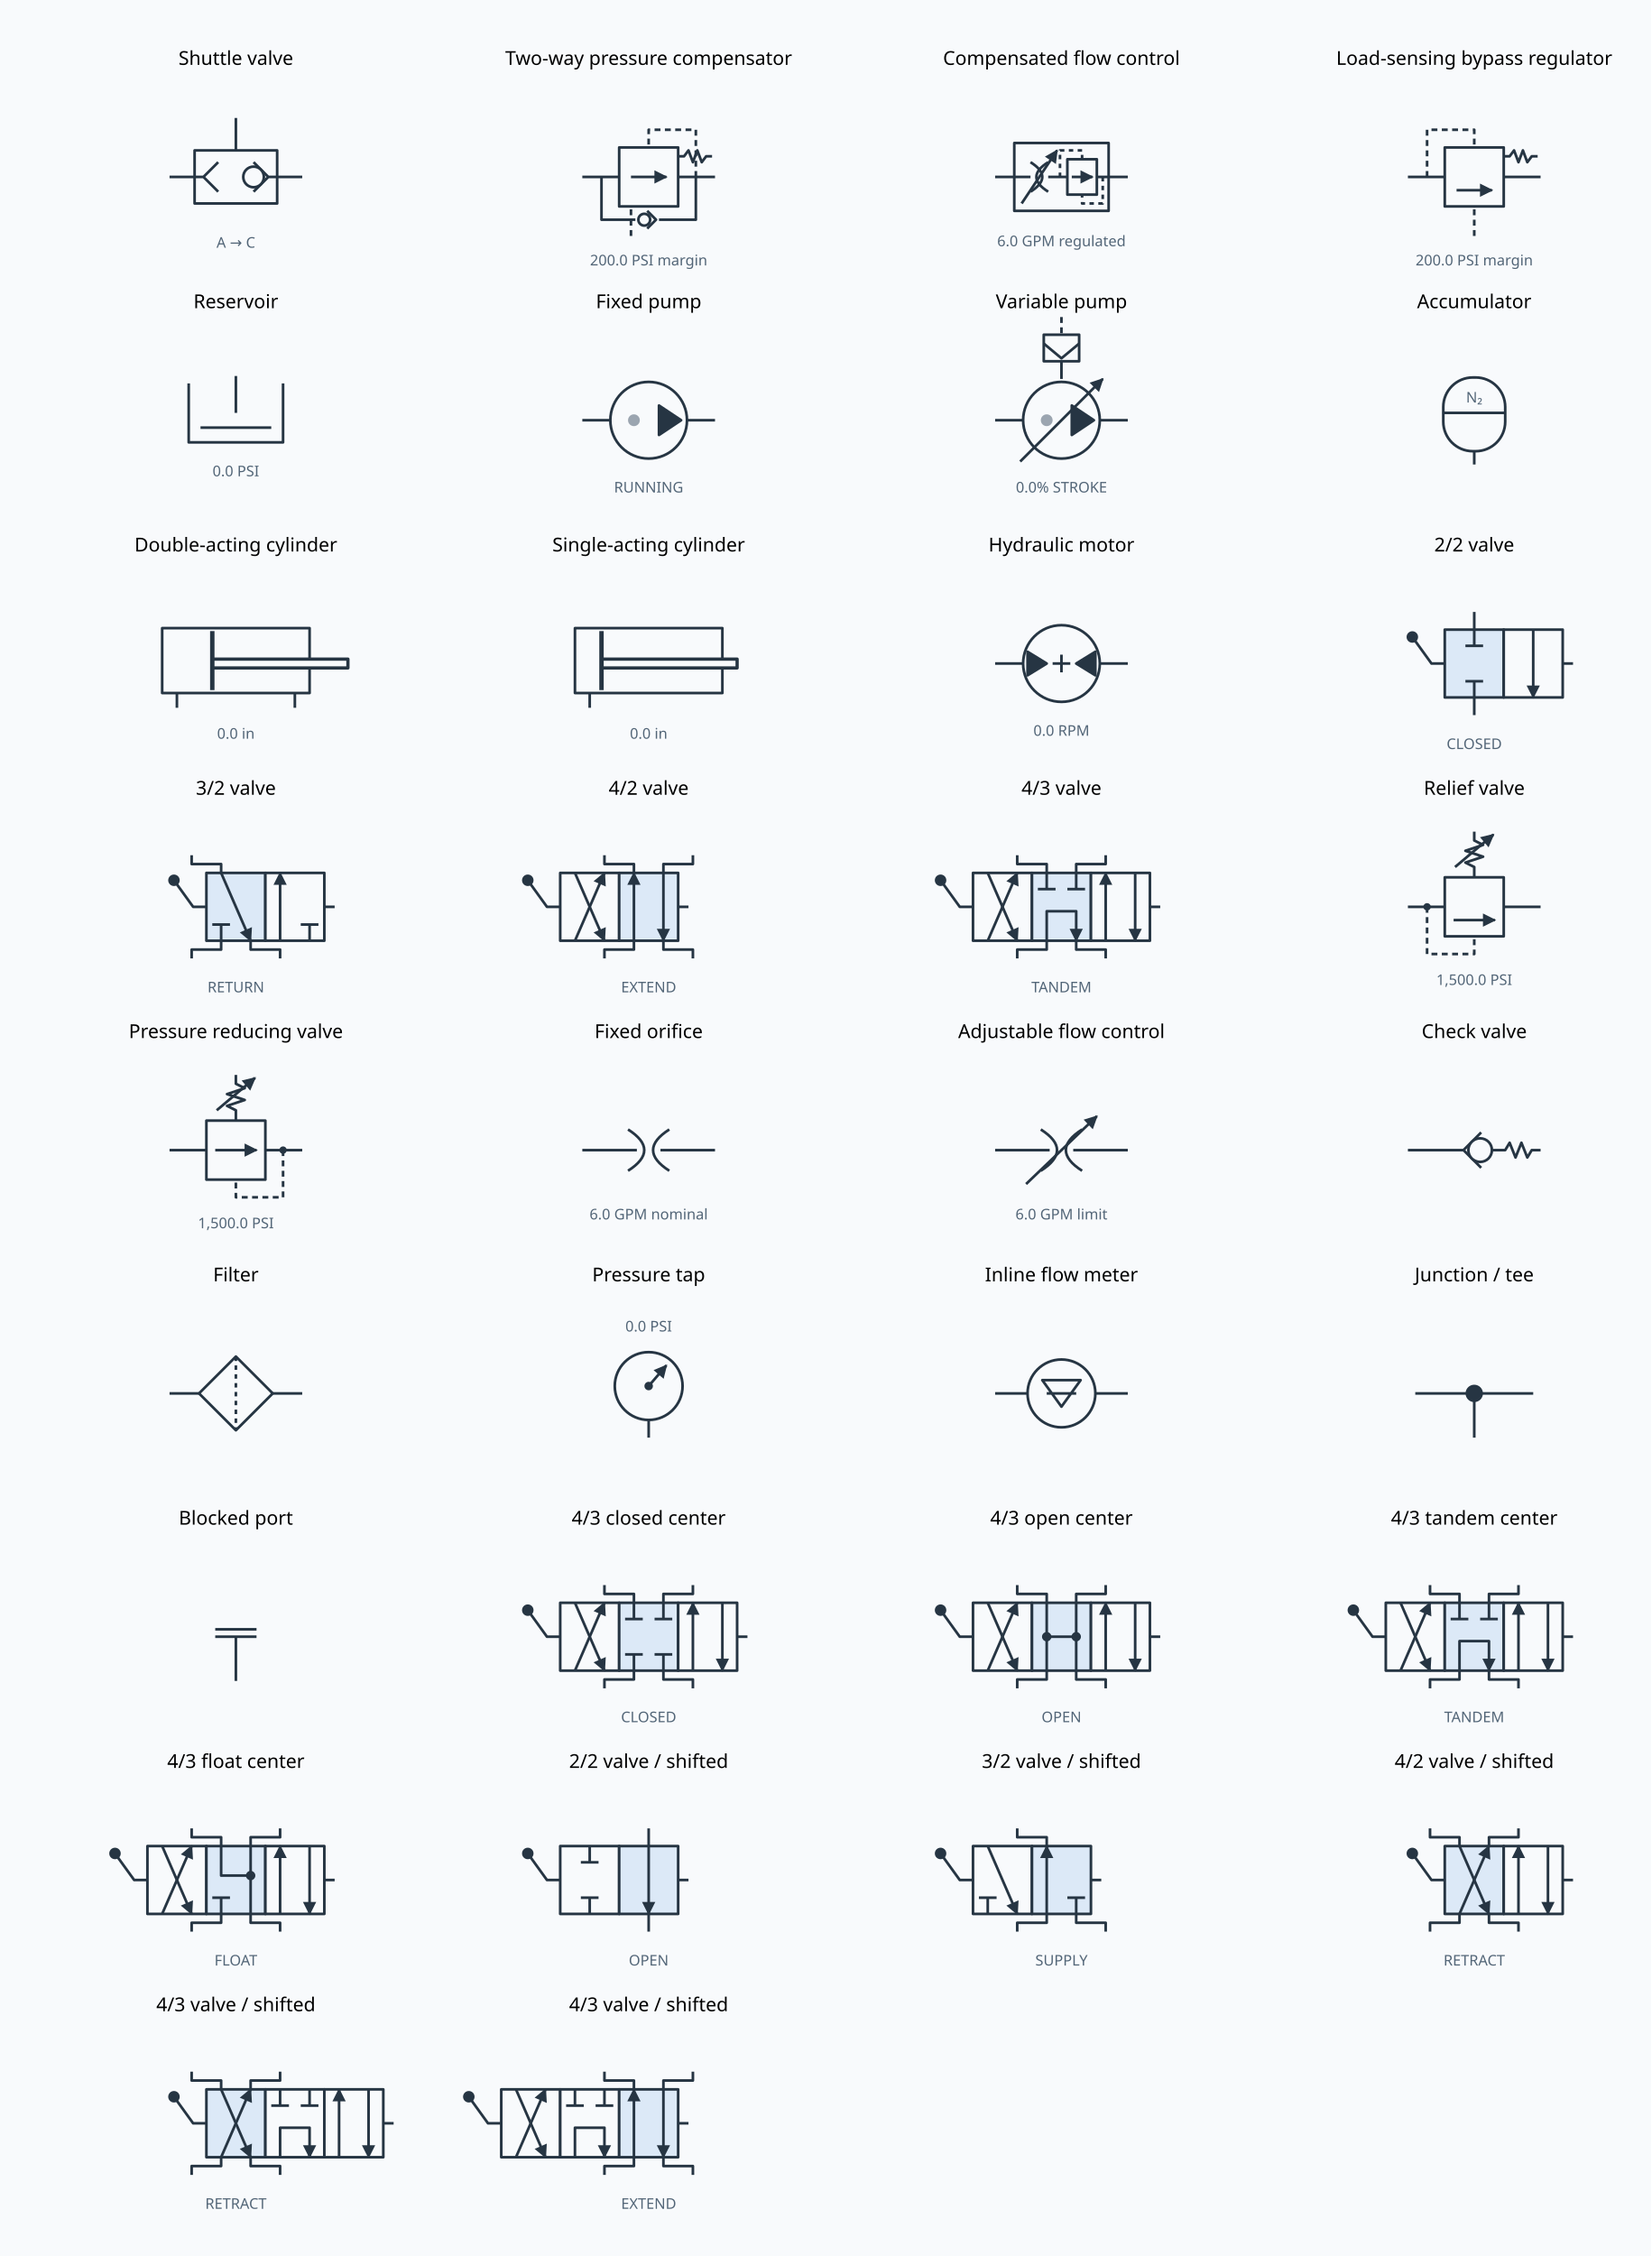
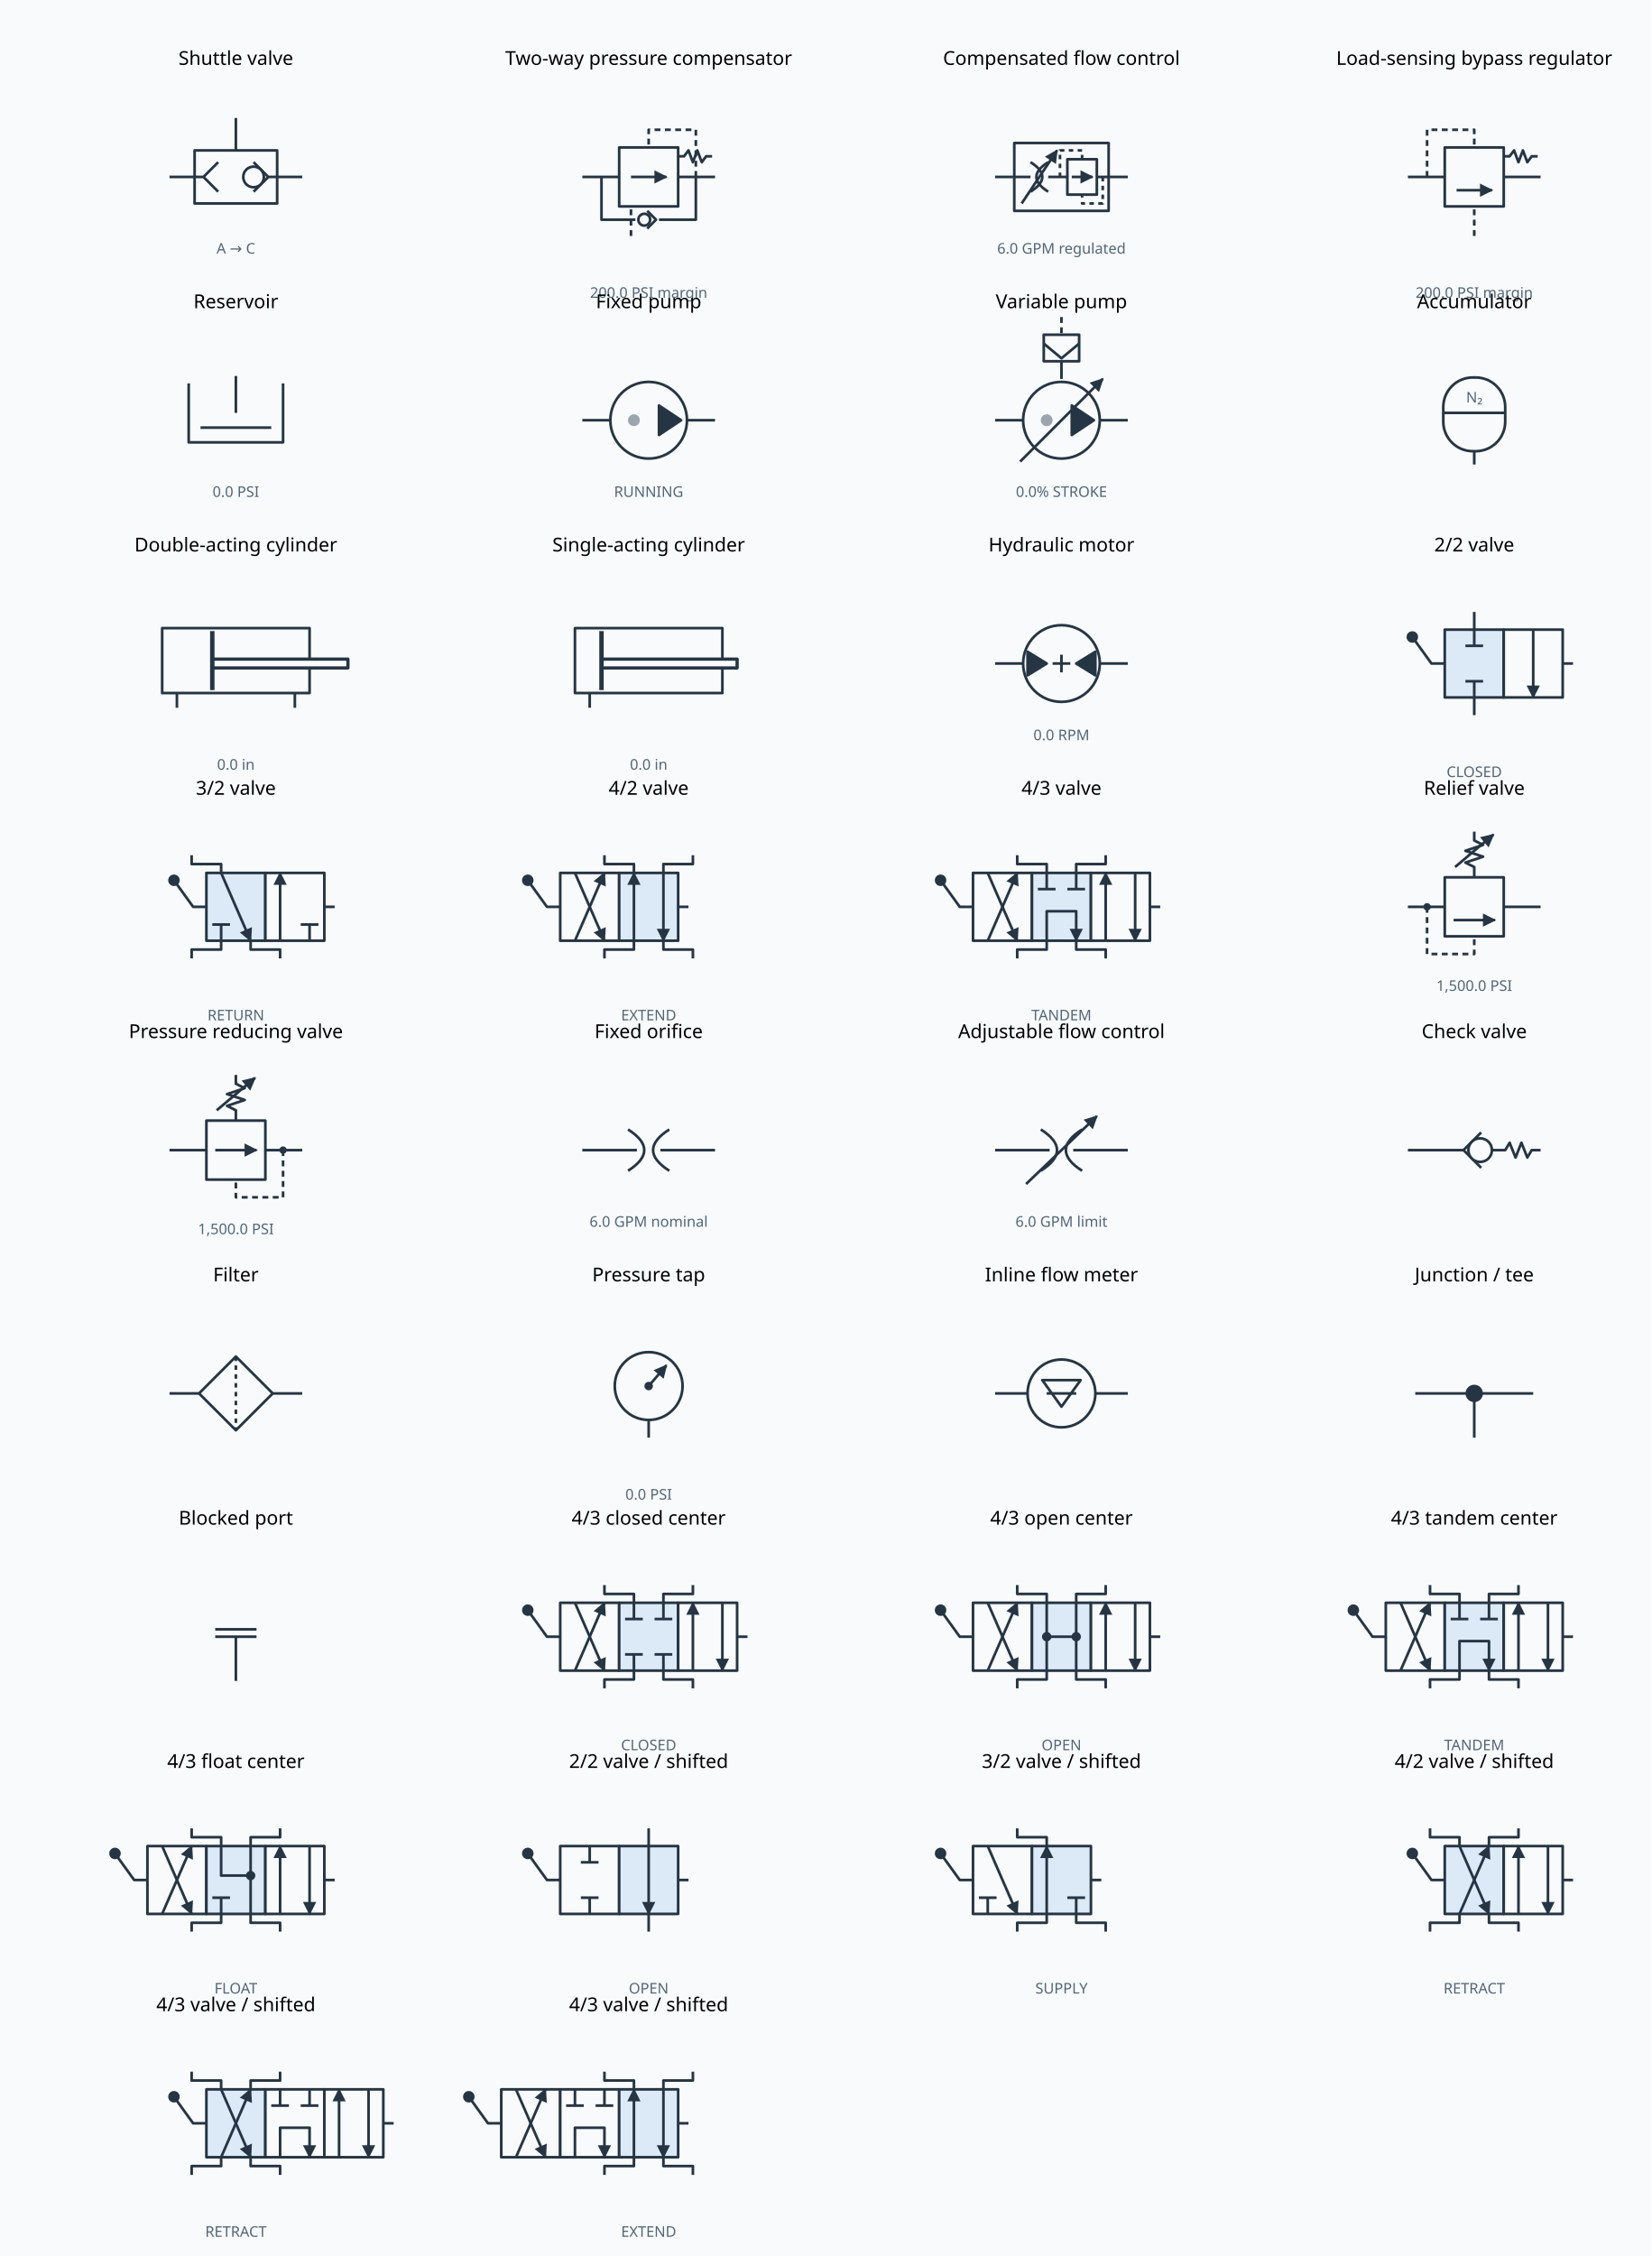
<svg xmlns="http://www.w3.org/2000/svg" width="1120" height="1530">
  <rect width="100%" height="100%" fill="#f8fafc" />
  <defs>
    <marker id="arrow" viewBox="0 0 10 10" refX="9" refY="5" markerWidth="5" markerHeight="5" orient="auto-start-reverse">
      <path d="M0 0L10 5L0 10Z" fill="#263543" />
    </marker>
  </defs>
  <style>.symbol text{fill:#526577;stroke:none;font:10px sans-serif;text-anchor:middle}</style>
  <g transform="translate(160,120)">
    <text y="-76" text-anchor="middle" font-family="sans-serif" font-size="13">Shuttle valve</text>
    <g class="symbol" style="color:#263543" fill="none" stroke="currentColor" stroke-width="1.8" stroke-linejoin="round">
      <rect x="-28" y="-18" width="56" height="36" fill="#f8fafc" />
      <path d="M-45 0H-22M22 0H45M0 -40V-18M-12 -10L-22 0L-12 10M12 -10L22 0L12 10" />
      <circle data-symbol-part="shuttle-ball" cx="12" r="7" fill="#f8fafc" />
-       <text x="0" y="48" transform="translate(0,48) scale(1,1) rotate(0) translate(0,-48)">A → C</text>
+       <text x="0" y="52" transform="translate(0,52) scale(1,1) rotate(0) translate(0,-52)">A → C</text>
    </g>
  </g>
  <g transform="translate(440,120)">
    <text y="-76" text-anchor="middle" font-family="sans-serif" font-size="13">Two-way pressure compensator</text>
    <g class="symbol" style="color:#263543" fill="none" stroke="currentColor" stroke-width="1.8" stroke-linejoin="round">
      <path d="M-45 0H-20M20 0H45" />
      <rect x="-20" y="-20" width="40" height="40" fill="#f8fafc" />
      <path d="M-12 0L12 0" marker-end="url(#arrow)" />
      <path data-symbol-part="compensation-feedback" d="M32 0V-32H0V-20" stroke-dasharray="4 3" />
      <path data-symbol-part="external-load-pilot" d="M-12 40V20" stroke-dasharray="4 3" />
      <path d="M20 -14H24L27 -18L30 -10L33 -18L36 -10L39 -14H43" />
      <g data-symbol-part="reverse-check">
        <path d="M-32 0V29H-9M7 29H32V0M-1 23L5 29L-1 35" />
        <circle cx="-3" cy="29" r="4" fill="#f8fafc" />
      </g>
-       <text x="0" y="60" transform="translate(0,60) scale(1,1) rotate(0) translate(0,-60)">200.0 PSI margin</text>
+       <text x="0" y="82" transform="translate(0,82) scale(1,1) rotate(0) translate(0,-82)">200.0 PSI margin</text>
    </g>
  </g>
  <g transform="translate(720,120)">
    <text y="-76" text-anchor="middle" font-family="sans-serif" font-size="13">Compensated flow control</text>
    <g class="symbol" style="color:#263543" fill="none" stroke="currentColor" stroke-width="1.8" stroke-linejoin="round">
      <rect x="-32" y="-23" width="64" height="46" fill="#f8fafc" />
      <path d="M-45 0H-21M-9 0H4M24 0H45M-21 -10Q-5 0 -21 10M-9 -10Q-25 0 -9 10" />
      <path d="M-27 18L-3 -18" marker-end="url(#arrow)" />
      <rect x="4" y="-12" width="20" height="24" fill="#f8fafc" />
      <path d="M7 0L21 0" marker-end="url(#arrow)" />
      <path d="M28 0V18H14V12M-1 0V-18H14V-12" stroke-dasharray="3 3" />
-       <text x="0" y="47" transform="translate(0,47) scale(1,1) rotate(0) translate(0,-47)">6.0 GPM regulated</text>
+       <text x="0" y="52" transform="translate(0,52) scale(1,1) rotate(0) translate(0,-52)">6.0 GPM regulated</text>
    </g>
  </g>
  <g transform="translate(1000,120)">
    <text y="-76" text-anchor="middle" font-family="sans-serif" font-size="13">Load-sensing bypass regulator</text>
    <g class="symbol" style="color:#263543" fill="none" stroke="currentColor" stroke-width="1.8" stroke-linejoin="round">
      <path d="M-45 0H-20M20 0H45" />
      <rect x="-20" y="-20" width="40" height="40" fill="#f8fafc" />
      <path d="M-12 9L12 9" marker-end="url(#arrow)" />
      <path data-symbol-part="compensation-feedback" d="M-32 0V-32H0V-20" stroke-dasharray="4 3" />
      <path data-symbol-part="external-load-pilot" d="M0 40V20" stroke-dasharray="4 3" />
      <path d="M20 -14H24L27 -18L30 -10L33 -18L36 -10L39 -14H43" />
-       <text x="0" y="60" transform="translate(0,60) scale(1,1) rotate(0) translate(0,-60)">200.0 PSI margin</text>
+       <text x="0" y="82" transform="translate(0,82) scale(1,1) rotate(0) translate(0,-82)">200.0 PSI margin</text>
    </g>
  </g>
  <g transform="translate(160,285)">
    <text y="-76" text-anchor="middle" font-family="sans-serif" font-size="13">Reservoir</text>
    <g class="symbol" style="color:#263543" fill="none" stroke="currentColor" stroke-width="1.8" stroke-linejoin="round">
      <path d="M-32 -25V15H32V-25M0 -30V-5M-24 5H24" />
-       <text x="0" y="38" transform="translate(0,38) scale(1,1) rotate(0) translate(0,-38)">0.0 PSI</text>
+       <text x="0" y="52" transform="translate(0,52) scale(1,1) rotate(0) translate(0,-52)">0.0 PSI</text>
    </g>
  </g>
  <g transform="translate(440,285)">
    <text y="-76" text-anchor="middle" font-family="sans-serif" font-size="13">Fixed pump</text>
    <g class="symbol" style="color:#263543" fill="none" stroke="currentColor" stroke-width="1.8" stroke-linejoin="round">
      <path d="M-45 0H-26M26 0H45" />
      <circle r="26" fill="#f8fafc" />
      <path d="M7 -10L22 0L7 10Z" fill="currentColor" />
      <circle cx="-10" r="4" fill="#9ba5b0" stroke="none" />
-       <text x="0" y="49" transform="translate(0,49) scale(1,1) rotate(0) translate(0,-49)">RUNNING</text>
+       <text x="0" y="52" transform="translate(0,52) scale(1,1) rotate(0) translate(0,-52)">RUNNING</text>
    </g>
  </g>
  <g transform="translate(720,285)">
    <text y="-76" text-anchor="middle" font-family="sans-serif" font-size="13">Variable pump</text>
    <g class="symbol" style="color:#263543" fill="none" stroke="currentColor" stroke-width="1.8" stroke-linejoin="round">
      <path d="M-45 0H-26M26 0H45" />
      <circle r="26" fill="#f8fafc" />
      <path d="M7 -10L22 0L7 10Z" fill="currentColor" />
      <path data-symbol-part="pump-pilot" d="M0 -70V-58" stroke-dasharray="4 3" />
      <rect x="-12" y="-58" width="24" height="18" fill="#f8fafc" />
      <path d="M-12 -52L0 -42L12 -52M0 -40V-28" />
      <path d="M-28 28L28 -28" marker-end="url(#arrow)" />
      <circle cx="-10" r="4" fill="#9ba5b0" stroke="none" />
-       <text x="0" y="49" transform="translate(0,49) scale(1,1) rotate(0) translate(0,-49)">0.0% STROKE</text>
+       <text x="0" y="52" transform="translate(0,52) scale(1,1) rotate(0) translate(0,-52)">0.0% STROKE</text>
    </g>
  </g>
  <g transform="translate(1000,285)">
    <text y="-76" text-anchor="middle" font-family="sans-serif" font-size="13">Accumulator</text>
    <g class="symbol" style="color:#263543" fill="none" stroke="currentColor" stroke-width="1.8" stroke-linejoin="round">
      <rect x="-21" y="-29" width="42" height="50" rx="20" fill="#f8fafc" />
      <rect x="-14" y="15" width="28" height="0" fill="#dc4144" stroke="none" />
      <path d="M-21 -5H21M0 21V30" />
      <text x="0" y="-12" transform="translate(0,-12) scale(1,1) rotate(0) translate(0,12)">N₂</text>
    </g>
  </g>
  <g transform="translate(160,450)">
    <text y="-76" text-anchor="middle" font-family="sans-serif" font-size="13">Double-acting cylinder</text>
    <g class="symbol" style="color:#263543" fill="none" stroke="currentColor" stroke-width="1.8" stroke-linejoin="round">
      <rect x="-50" y="-24" width="100" height="44" fill="#f8fafc" stroke="none" />
      <path d="M50 -3V-24H-50V20H50V3M-40 30V20" />
      <path d="M40 30V20" />
      <path data-symbol-part="piston" d="M-16 -22V18" stroke-width="3" />
      <path data-symbol-part="rod" d="M-16 -3H76V3H-16" stroke-width="2.2" />
-       <text x="0" y="51" transform="translate(0,51) scale(1,1) rotate(0) translate(0,-51)">0.0 in</text>
+       <text x="0" y="72" transform="translate(0,72) scale(1,1) rotate(0) translate(0,-72)">0.0 in</text>
    </g>
  </g>
  <g transform="translate(440,450)">
    <text y="-76" text-anchor="middle" font-family="sans-serif" font-size="13">Single-acting cylinder</text>
    <g class="symbol" style="color:#263543" fill="none" stroke="currentColor" stroke-width="1.8" stroke-linejoin="round">
      <rect x="-50" y="-24" width="100" height="44" fill="#f8fafc" stroke="none" />
      <path d="M50 -3V-24H-50V20H50V3M-40 30V20" />
      <path data-symbol-part="piston" d="M-32 -22V18" stroke-width="3" />
      <path data-symbol-part="rod" d="M-32 -3H60V3H-32" stroke-width="2.2" />
-       <text x="0" y="51" transform="translate(0,51) scale(1,1) rotate(0) translate(0,-51)">0.0 in</text>
+       <text x="0" y="72" transform="translate(0,72) scale(1,1) rotate(0) translate(0,-72)">0.0 in</text>
    </g>
  </g>
  <g transform="translate(720,450)">
    <text y="-76" text-anchor="middle" font-family="sans-serif" font-size="13">Hydraulic motor</text>
    <g class="symbol" style="color:#263543" fill="none" stroke="currentColor" stroke-width="1.8" stroke-linejoin="round">
      <path d="M-45 0H-26M26 0H45" />
      <circle r="26" fill="#f8fafc" />
      <g data-symbol-part="motor-triangles" fill="currentColor">
        <path d="M23 -8L10 0L23 8ZM-23 -8L-10 0L-23 8Z" />
      </g>
      <g transform="rotate(0)">
        <path d="M-6 0H6M0 -6V6" />
      </g>
-       <text x="0" y="49" transform="translate(0,49) scale(1,1) rotate(0) translate(0,-49)">0.0 RPM</text>
+       <text x="0" y="52" transform="translate(0,52) scale(1,1) rotate(0) translate(0,-52)">0.0 RPM</text>
    </g>
  </g>
  <g transform="translate(1000,450)">
    <text y="-76" text-anchor="middle" font-family="sans-serif" font-size="13">2/2 valve</text>
    <g class="symbol" style="color:#263543" fill="none" stroke="currentColor" stroke-width="1.8" stroke-linejoin="round">
      <g transform="translate(0,0)" data-spool-position="0" data-active="true">
        <rect x="-20" y="-23" width="40" height="46" fill="#dce9f7" />
        <path d="M0 -23V-12M-6 -12H6" />
        <path d="M0 23V12M-6 12H6" />
      </g>
      <g transform="translate(40,0)" data-spool-position="1" data-active="false">
        <rect x="-20" y="-23" width="40" height="46" fill="#f8fafc" />
        <path d="M0 -23L0 23" marker-end="url(#arrow)" />
      </g>
      <path d="M0 -35V-23M0 23V35" />
      <g data-symbol-part="manual-lever">
        <path d="M-20 0H-29L-42 -18" />
        <circle cx="-42" cy="-18" r="3" fill="currentColor" />
      </g>
      <path d="M60 0H67" />
-       <text x="0" y="58" transform="translate(0,58) scale(1,1) rotate(0) translate(0,-58)">CLOSED</text>
+       <text x="0" y="77" transform="translate(0,77) scale(1,1) rotate(0) translate(0,-77)">CLOSED</text>
    </g>
  </g>
  <g transform="translate(160,615)">
    <text y="-76" text-anchor="middle" font-family="sans-serif" font-size="13">3/2 valve</text>
    <g class="symbol" style="color:#263543" fill="none" stroke="currentColor" stroke-width="1.8" stroke-linejoin="round">
      <g transform="translate(0,0)" data-spool-position="0" data-active="true">
        <rect x="-20" y="-23" width="40" height="46" fill="#dce9f7" />
        <path d="M-10 -23L10 23" marker-end="url(#arrow)" />
        <path d="M-10 23V12M-16 12H-4" />
      </g>
      <g transform="translate(40,0)" data-spool-position="1" data-active="false">
        <rect x="-20" y="-23" width="40" height="46" fill="#f8fafc" />
        <path d="M-10 23L-10 -23" marker-end="url(#arrow)" />
        <path d="M10 23V12M4 12H16" />
      </g>
      <path d="M-30 -35V-29H-10V-23M-30 35V29H-10V23M30 35V29H10V23" />
      <g data-symbol-part="manual-lever">
        <path d="M-20 0H-29L-42 -18" />
        <circle cx="-42" cy="-18" r="3" fill="currentColor" />
      </g>
      <path d="M60 0H67" />
-       <text x="0" y="58" transform="translate(0,58) scale(1,1) rotate(0) translate(0,-58)">RETURN</text>
+       <text x="0" y="77" transform="translate(0,77) scale(1,1) rotate(0) translate(0,-77)">RETURN</text>
    </g>
  </g>
  <g transform="translate(440,615)">
    <text y="-76" text-anchor="middle" font-family="sans-serif" font-size="13">4/2 valve</text>
    <g class="symbol" style="color:#263543" fill="none" stroke="currentColor" stroke-width="1.8" stroke-linejoin="round">
      <g transform="translate(-40,0)" data-spool-position="0" data-active="false">
        <rect x="-20" y="-23" width="40" height="46" fill="#f8fafc" />
        <path d="M-10 23L10 -23" marker-end="url(#arrow)" />
        <path d="M-10 -23L10 23" marker-end="url(#arrow)" />
      </g>
      <g transform="translate(0,0)" data-spool-position="1" data-active="true">
        <rect x="-20" y="-23" width="40" height="46" fill="#dce9f7" />
        <path d="M-10 23L-10 -23" marker-end="url(#arrow)" />
        <path d="M10 -23L10 23" marker-end="url(#arrow)" />
      </g>
      <path d="M-30 -35V-29H-10V-23M-30 35V29H-10V23M30 35V29H10V23" />
      <path d="M30 -35V-29H10V-23" />
      <g data-symbol-part="manual-lever">
        <path d="M-60 0H-69L-82 -18" />
        <circle cx="-82" cy="-18" r="3" fill="currentColor" />
      </g>
      <path d="M20 0H27" />
-       <text x="0" y="58" transform="translate(0,58) scale(1,1) rotate(0) translate(0,-58)">EXTEND</text>
+       <text x="0" y="77" transform="translate(0,77) scale(1,1) rotate(0) translate(0,-77)">EXTEND</text>
    </g>
  </g>
  <g transform="translate(720,615)">
    <text y="-76" text-anchor="middle" font-family="sans-serif" font-size="13">4/3 valve</text>
    <g class="symbol" style="color:#263543" fill="none" stroke="currentColor" stroke-width="1.8" stroke-linejoin="round">
      <g transform="translate(-40,0)" data-spool-position="0" data-active="false">
        <rect x="-20" y="-23" width="40" height="46" fill="#f8fafc" />
        <path d="M-10 23L10 -23" marker-end="url(#arrow)" />
        <path d="M-10 -23L10 23" marker-end="url(#arrow)" />
      </g>
      <g transform="translate(0,0)" data-spool-position="1" data-active="true">
        <rect x="-20" y="-23" width="40" height="46" fill="#dce9f7" />
        <path d="M-10 -23V-12M-16 -12H-4" />
        <path d="M10 -23V-12M4 -12H16" />
        <path d="M-10 23V3H10V23" marker-end="url(#arrow)" />
      </g>
      <g transform="translate(40,0)" data-spool-position="2" data-active="false">
        <rect x="-20" y="-23" width="40" height="46" fill="#f8fafc" />
        <path d="M-10 23L-10 -23" marker-end="url(#arrow)" />
        <path d="M10 -23L10 23" marker-end="url(#arrow)" />
      </g>
      <path d="M-30 -35V-29H-10V-23M-30 35V29H-10V23M30 35V29H10V23" />
      <path d="M30 -35V-29H10V-23" />
      <g data-symbol-part="manual-lever">
        <path d="M-60 0H-69L-82 -18" />
        <circle cx="-82" cy="-18" r="3" fill="currentColor" />
      </g>
      <path d="M60 0H67" />
-       <text x="0" y="58" transform="translate(0,58) scale(1,1) rotate(0) translate(0,-58)">TANDEM</text>
+       <text x="0" y="77" transform="translate(0,77) scale(1,1) rotate(0) translate(0,-77)">TANDEM</text>
    </g>
  </g>
  <g transform="translate(1000,615)">
    <text y="-76" text-anchor="middle" font-family="sans-serif" font-size="13">Relief valve</text>
    <g class="symbol" style="color:#263543" fill="none" stroke="currentColor" stroke-width="1.8" stroke-linejoin="round">
      <path d="M-45 0H-20M20 0H45" />
      <rect x="-20" y="-20" width="40" height="40" fill="#f8fafc" />
      <path d="M-14 9L14 9" marker-end="url(#arrow)" />
      <g data-symbol-part="adjustable-spring">
        <path d="M0 -20V-27L-6 -30L6 -34L-6 -38L6 -42L0 -45V-51" />
        <path d="M-13 -27L13 -49" marker-end="url(#arrow)" />
      </g>
      <path data-symbol-part="pressure-pilot" data-sensed-port="A" d="M-32 0V32H0V20" stroke-dasharray="4 3" />
      <circle cx="-32" r="2.5" fill="currentColor" stroke="none" />
-       <text x="0" y="53" transform="translate(0,53) scale(1,1) rotate(0) translate(0,-53)">1,500.0 PSI</text>
+       <text x="0" y="57" transform="translate(0,57) scale(1,1) rotate(0) translate(0,-57)">1,500.0 PSI</text>
    </g>
  </g>
  <g transform="translate(160,780)">
    <text y="-76" text-anchor="middle" font-family="sans-serif" font-size="13">Pressure reducing valve</text>
    <g class="symbol" style="color:#263543" fill="none" stroke="currentColor" stroke-width="1.8" stroke-linejoin="round">
      <path d="M-45 0H-20M20 0H45" />
      <rect x="-20" y="-20" width="40" height="40" fill="#f8fafc" />
      <path d="M-14 0L14 0" marker-end="url(#arrow)" />
      <g data-symbol-part="adjustable-spring">
        <path d="M0 -20V-27L-6 -30L6 -34L-6 -38L6 -42L0 -45V-51" />
        <path d="M-13 -27L13 -49" marker-end="url(#arrow)" />
      </g>
      <path data-symbol-part="pressure-pilot" data-sensed-port="B" d="M32 0V32H0V20" stroke-dasharray="4 3" />
      <circle cx="32" r="2.5" fill="currentColor" stroke="none" />
-       <text x="0" y="53" transform="translate(0,53) scale(1,1) rotate(0) translate(0,-53)">1,500.0 PSI</text>
+       <text x="0" y="57" transform="translate(0,57) scale(1,1) rotate(0) translate(0,-57)">1,500.0 PSI</text>
    </g>
  </g>
  <g transform="translate(440,780)">
    <text y="-76" text-anchor="middle" font-family="sans-serif" font-size="13">Fixed orifice</text>
    <g class="symbol" style="color:#263543" fill="none" stroke="currentColor" stroke-width="1.8" stroke-linejoin="round">
      <path d="M-45 0H-8M8 0H45M-14 -14Q8 0 -14 14M14 -14Q-8 0 14 14" />
-       <text x="0" y="47" transform="translate(0,47) scale(1,1) rotate(0) translate(0,-47)">6.0 GPM nominal</text>
+       <text x="0" y="52" transform="translate(0,52) scale(1,1) rotate(0) translate(0,-52)">6.0 GPM nominal</text>
    </g>
  </g>
  <g transform="translate(720,780)">
    <text y="-76" text-anchor="middle" font-family="sans-serif" font-size="13">Adjustable flow control</text>
    <g class="symbol" style="color:#263543" fill="none" stroke="currentColor" stroke-width="1.8" stroke-linejoin="round">
      <path d="M-45 0H-8M8 0H45M-14 -14Q8 0 -14 14M14 -14Q-8 0 14 14" />
      <path d="M-24 23L24 -23" marker-end="url(#arrow)" />
-       <text x="0" y="47" transform="translate(0,47) scale(1,1) rotate(0) translate(0,-47)">6.0 GPM limit</text>
+       <text x="0" y="52" transform="translate(0,52) scale(1,1) rotate(0) translate(0,-52)">6.0 GPM limit</text>
    </g>
  </g>
  <g transform="translate(1000,780)">
    <text y="-76" text-anchor="middle" font-family="sans-serif" font-size="13">Check valve</text>
    <g class="symbol" style="color:#263543" fill="none" stroke="currentColor" stroke-width="1.8" stroke-linejoin="round">
      <path d="M-45 0H-7.3" />
      <path data-symbol-part="check-seat" d="M4.7 -12L-7.3 0L4.7 12" />
      <circle data-symbol-part="check-ball" cx="4" r="8" fill="#f8fafc" />
      <path d="M12 0H21L24 -5L28 5L32 -5L36 5L39 0H45" />
    </g>
  </g>
  <g transform="translate(160,945)">
    <text y="-76" text-anchor="middle" font-family="sans-serif" font-size="13">Filter</text>
    <g class="symbol" style="color:#263543" fill="none" stroke="currentColor" stroke-width="1.8" stroke-linejoin="round">
      <path d="M-45 0H-25M25 0H45" />
      <path d="M0 -25L25 0L0 25L-25 0Z" fill="#f8fafc" />
      <path d="M0 -25V25" stroke-dasharray="3 3" />
    </g>
  </g>
  <g transform="translate(440,945)">
    <text y="-76" text-anchor="middle" font-family="sans-serif" font-size="13">Pressure tap</text>
    <g class="symbol" style="color:#263543" fill="none" stroke="currentColor" stroke-width="1.8" stroke-linejoin="round">
      <circle cy="-5" r="23" fill="#f8fafc" />
      <path d="M0 18V30" />
      <path d="M0 -5L12 -19" marker-end="url(#arrow)" />
      <circle cy="-5" r="2" fill="currentColor" />
-       <text x="0" y="-42" transform="translate(0,-42) scale(1,1) rotate(0) translate(0,42)">0.0 PSI</text>
+       <text x="0" y="72" transform="translate(0,72) scale(1,1) rotate(0) translate(0,-72)">0.0 PSI</text>
    </g>
  </g>
  <g transform="translate(720,945)">
    <text y="-76" text-anchor="middle" font-family="sans-serif" font-size="13">Inline flow meter</text>
    <g class="symbol" style="color:#263543" fill="none" stroke="currentColor" stroke-width="1.8" stroke-linejoin="round">
      <path d="M-45 0H-23M23 0H45" />
      <circle r="23" fill="#f8fafc" />
      <path d="M-13 -9L0 9L13 -9ZM-10 0H10" />
    </g>
  </g>
  <g transform="translate(1000,945)">
    <text y="-76" text-anchor="middle" font-family="sans-serif" font-size="13">Junction / tee</text>
    <g class="symbol" style="color:#263543" fill="none" stroke="currentColor" stroke-width="1.8" stroke-linejoin="round">
      <path d="M-40 0H40M0 0V30" />
      <circle r="5" fill="currentColor" />
    </g>
  </g>
  <g transform="translate(160,1110)">
    <text y="-76" text-anchor="middle" font-family="sans-serif" font-size="13">Blocked port</text>
    <g class="symbol" style="color:#263543" fill="none" stroke="currentColor" stroke-width="1.8" stroke-linejoin="round">
      <path d="M0 30V0M-14 0H14M-14 -5H14" />
    </g>
  </g>
  <g transform="translate(440,1110)">
    <text y="-76" text-anchor="middle" font-family="sans-serif" font-size="13">4/3 closed center</text>
    <g class="symbol" style="color:#263543" fill="none" stroke="currentColor" stroke-width="1.8" stroke-linejoin="round">
      <g transform="translate(-40,0)" data-spool-position="0" data-active="false">
        <rect x="-20" y="-23" width="40" height="46" fill="#f8fafc" />
        <path d="M-10 23L10 -23" marker-end="url(#arrow)" />
        <path d="M-10 -23L10 23" marker-end="url(#arrow)" />
      </g>
      <g transform="translate(0,0)" data-spool-position="1" data-active="true">
        <rect x="-20" y="-23" width="40" height="46" fill="#dce9f7" />
        <path d="M-10 -23V-12M-16 -12H-4" />
        <path d="M10 -23V-12M4 -12H16" />
        <path d="M-10 23V12M-16 12H-4" />
        <path d="M10 23V12M4 12H16" />
      </g>
      <g transform="translate(40,0)" data-spool-position="2" data-active="false">
        <rect x="-20" y="-23" width="40" height="46" fill="#f8fafc" />
        <path d="M-10 23L-10 -23" marker-end="url(#arrow)" />
        <path d="M10 -23L10 23" marker-end="url(#arrow)" />
      </g>
      <path d="M-30 -35V-29H-10V-23M-30 35V29H-10V23M30 35V29H10V23" />
      <path d="M30 -35V-29H10V-23" />
      <g data-symbol-part="manual-lever">
        <path d="M-60 0H-69L-82 -18" />
        <circle cx="-82" cy="-18" r="3" fill="currentColor" />
      </g>
      <path d="M60 0H67" />
-       <text x="0" y="58" transform="translate(0,58) scale(1,1) rotate(0) translate(0,-58)">CLOSED</text>
+       <text x="0" y="77" transform="translate(0,77) scale(1,1) rotate(0) translate(0,-77)">CLOSED</text>
    </g>
  </g>
  <g transform="translate(720,1110)">
    <text y="-76" text-anchor="middle" font-family="sans-serif" font-size="13">4/3 open center</text>
    <g class="symbol" style="color:#263543" fill="none" stroke="currentColor" stroke-width="1.8" stroke-linejoin="round">
      <g transform="translate(-40,0)" data-spool-position="0" data-active="false">
        <rect x="-20" y="-23" width="40" height="46" fill="#f8fafc" />
        <path d="M-10 23L10 -23" marker-end="url(#arrow)" />
        <path d="M-10 -23L10 23" marker-end="url(#arrow)" />
      </g>
      <g transform="translate(0,0)" data-spool-position="1" data-active="true">
        <rect x="-20" y="-23" width="40" height="46" fill="#dce9f7" />
        <path d="M-10 -23V23M10 -23V23M-10 0H10" />
        <circle cx="-10" r="2.3" fill="currentColor" />
        <circle cx="10" r="2.3" fill="currentColor" />
      </g>
      <g transform="translate(40,0)" data-spool-position="2" data-active="false">
        <rect x="-20" y="-23" width="40" height="46" fill="#f8fafc" />
        <path d="M-10 23L-10 -23" marker-end="url(#arrow)" />
        <path d="M10 -23L10 23" marker-end="url(#arrow)" />
      </g>
      <path d="M-30 -35V-29H-10V-23M-30 35V29H-10V23M30 35V29H10V23" />
      <path d="M30 -35V-29H10V-23" />
      <g data-symbol-part="manual-lever">
        <path d="M-60 0H-69L-82 -18" />
        <circle cx="-82" cy="-18" r="3" fill="currentColor" />
      </g>
      <path d="M60 0H67" />
-       <text x="0" y="58" transform="translate(0,58) scale(1,1) rotate(0) translate(0,-58)">OPEN</text>
+       <text x="0" y="77" transform="translate(0,77) scale(1,1) rotate(0) translate(0,-77)">OPEN</text>
    </g>
  </g>
  <g transform="translate(1000,1110)">
    <text y="-76" text-anchor="middle" font-family="sans-serif" font-size="13">4/3 tandem center</text>
    <g class="symbol" style="color:#263543" fill="none" stroke="currentColor" stroke-width="1.8" stroke-linejoin="round">
      <g transform="translate(-40,0)" data-spool-position="0" data-active="false">
        <rect x="-20" y="-23" width="40" height="46" fill="#f8fafc" />
        <path d="M-10 23L10 -23" marker-end="url(#arrow)" />
        <path d="M-10 -23L10 23" marker-end="url(#arrow)" />
      </g>
      <g transform="translate(0,0)" data-spool-position="1" data-active="true">
        <rect x="-20" y="-23" width="40" height="46" fill="#dce9f7" />
        <path d="M-10 -23V-12M-16 -12H-4" />
        <path d="M10 -23V-12M4 -12H16" />
        <path d="M-10 23V3H10V23" marker-end="url(#arrow)" />
      </g>
      <g transform="translate(40,0)" data-spool-position="2" data-active="false">
        <rect x="-20" y="-23" width="40" height="46" fill="#f8fafc" />
        <path d="M-10 23L-10 -23" marker-end="url(#arrow)" />
        <path d="M10 -23L10 23" marker-end="url(#arrow)" />
      </g>
      <path d="M-30 -35V-29H-10V-23M-30 35V29H-10V23M30 35V29H10V23" />
      <path d="M30 -35V-29H10V-23" />
      <g data-symbol-part="manual-lever">
        <path d="M-60 0H-69L-82 -18" />
        <circle cx="-82" cy="-18" r="3" fill="currentColor" />
      </g>
      <path d="M60 0H67" />
-       <text x="0" y="58" transform="translate(0,58) scale(1,1) rotate(0) translate(0,-58)">TANDEM</text>
+       <text x="0" y="77" transform="translate(0,77) scale(1,1) rotate(0) translate(0,-77)">TANDEM</text>
    </g>
  </g>
  <g transform="translate(160,1275)">
    <text y="-76" text-anchor="middle" font-family="sans-serif" font-size="13">4/3 float center</text>
    <g class="symbol" style="color:#263543" fill="none" stroke="currentColor" stroke-width="1.8" stroke-linejoin="round">
      <g transform="translate(-40,0)" data-spool-position="0" data-active="false">
        <rect x="-20" y="-23" width="40" height="46" fill="#f8fafc" />
        <path d="M-10 23L10 -23" marker-end="url(#arrow)" />
        <path d="M-10 -23L10 23" marker-end="url(#arrow)" />
      </g>
      <g transform="translate(0,0)" data-spool-position="1" data-active="true">
        <rect x="-20" y="-23" width="40" height="46" fill="#dce9f7" />
        <path d="M-10 23V12M-16 12H-4" />
        <path d="M-10 -23V-3H10M10 -23V23" />
        <circle cx="10" cy="-3" r="2.3" fill="currentColor" />
      </g>
      <g transform="translate(40,0)" data-spool-position="2" data-active="false">
        <rect x="-20" y="-23" width="40" height="46" fill="#f8fafc" />
        <path d="M-10 23L-10 -23" marker-end="url(#arrow)" />
        <path d="M10 -23L10 23" marker-end="url(#arrow)" />
      </g>
      <path d="M-30 -35V-29H-10V-23M-30 35V29H-10V23M30 35V29H10V23" />
      <path d="M30 -35V-29H10V-23" />
      <g data-symbol-part="manual-lever">
        <path d="M-60 0H-69L-82 -18" />
        <circle cx="-82" cy="-18" r="3" fill="currentColor" />
      </g>
      <path d="M60 0H67" />
-       <text x="0" y="58" transform="translate(0,58) scale(1,1) rotate(0) translate(0,-58)">FLOAT</text>
+       <text x="0" y="77" transform="translate(0,77) scale(1,1) rotate(0) translate(0,-77)">FLOAT</text>
    </g>
  </g>
  <g transform="translate(440,1275)">
    <text y="-76" text-anchor="middle" font-family="sans-serif" font-size="13">2/2 valve / shifted</text>
    <g class="symbol" style="color:#263543" fill="none" stroke="currentColor" stroke-width="1.8" stroke-linejoin="round">
      <g transform="translate(-40,0)" data-spool-position="0" data-active="false">
        <rect x="-20" y="-23" width="40" height="46" fill="#f8fafc" />
        <path d="M0 -23V-12M-6 -12H6" />
        <path d="M0 23V12M-6 12H6" />
      </g>
      <g transform="translate(0,0)" data-spool-position="1" data-active="true">
        <rect x="-20" y="-23" width="40" height="46" fill="#dce9f7" />
        <path d="M0 -23L0 23" marker-end="url(#arrow)" />
      </g>
      <path d="M0 -35V-23M0 23V35" />
      <g data-symbol-part="manual-lever">
        <path d="M-60 0H-69L-82 -18" />
        <circle cx="-82" cy="-18" r="3" fill="currentColor" />
      </g>
      <path d="M20 0H27" />
-       <text x="0" y="58" transform="translate(0,58) scale(1,1) rotate(0) translate(0,-58)">OPEN</text>
+       <text x="0" y="77" transform="translate(0,77) scale(1,1) rotate(0) translate(0,-77)">OPEN</text>
    </g>
  </g>
  <g transform="translate(720,1275)">
    <text y="-76" text-anchor="middle" font-family="sans-serif" font-size="13">3/2 valve / shifted</text>
    <g class="symbol" style="color:#263543" fill="none" stroke="currentColor" stroke-width="1.8" stroke-linejoin="round">
      <g transform="translate(-40,0)" data-spool-position="0" data-active="false">
        <rect x="-20" y="-23" width="40" height="46" fill="#f8fafc" />
        <path d="M-10 -23L10 23" marker-end="url(#arrow)" />
        <path d="M-10 23V12M-16 12H-4" />
      </g>
      <g transform="translate(0,0)" data-spool-position="1" data-active="true">
        <rect x="-20" y="-23" width="40" height="46" fill="#dce9f7" />
        <path d="M-10 23L-10 -23" marker-end="url(#arrow)" />
        <path d="M10 23V12M4 12H16" />
      </g>
      <path d="M-30 -35V-29H-10V-23M-30 35V29H-10V23M30 35V29H10V23" />
      <g data-symbol-part="manual-lever">
        <path d="M-60 0H-69L-82 -18" />
        <circle cx="-82" cy="-18" r="3" fill="currentColor" />
      </g>
      <path d="M20 0H27" />
-       <text x="0" y="58" transform="translate(0,58) scale(1,1) rotate(0) translate(0,-58)">SUPPLY</text>
+       <text x="0" y="77" transform="translate(0,77) scale(1,1) rotate(0) translate(0,-77)">SUPPLY</text>
    </g>
  </g>
  <g transform="translate(1000,1275)">
    <text y="-76" text-anchor="middle" font-family="sans-serif" font-size="13">4/2 valve / shifted</text>
    <g class="symbol" style="color:#263543" fill="none" stroke="currentColor" stroke-width="1.8" stroke-linejoin="round">
      <g transform="translate(0,0)" data-spool-position="0" data-active="true">
        <rect x="-20" y="-23" width="40" height="46" fill="#dce9f7" />
        <path d="M-10 23L10 -23" marker-end="url(#arrow)" />
        <path d="M-10 -23L10 23" marker-end="url(#arrow)" />
      </g>
      <g transform="translate(40,0)" data-spool-position="1" data-active="false">
        <rect x="-20" y="-23" width="40" height="46" fill="#f8fafc" />
        <path d="M-10 23L-10 -23" marker-end="url(#arrow)" />
        <path d="M10 -23L10 23" marker-end="url(#arrow)" />
      </g>
      <path d="M-30 -35V-29H-10V-23M-30 35V29H-10V23M30 35V29H10V23" />
      <path d="M30 -35V-29H10V-23" />
      <g data-symbol-part="manual-lever">
        <path d="M-20 0H-29L-42 -18" />
        <circle cx="-42" cy="-18" r="3" fill="currentColor" />
      </g>
      <path d="M60 0H67" />
-       <text x="0" y="58" transform="translate(0,58) scale(1,1) rotate(0) translate(0,-58)">RETRACT</text>
+       <text x="0" y="77" transform="translate(0,77) scale(1,1) rotate(0) translate(0,-77)">RETRACT</text>
    </g>
  </g>
  <g transform="translate(160,1440)">
    <text y="-76" text-anchor="middle" font-family="sans-serif" font-size="13">4/3 valve / shifted</text>
    <g class="symbol" style="color:#263543" fill="none" stroke="currentColor" stroke-width="1.8" stroke-linejoin="round">
      <g transform="translate(0,0)" data-spool-position="0" data-active="true">
        <rect x="-20" y="-23" width="40" height="46" fill="#dce9f7" />
        <path d="M-10 23L10 -23" marker-end="url(#arrow)" />
        <path d="M-10 -23L10 23" marker-end="url(#arrow)" />
      </g>
      <g transform="translate(40,0)" data-spool-position="1" data-active="false">
        <rect x="-20" y="-23" width="40" height="46" fill="#f8fafc" />
        <path d="M-10 -23V-12M-16 -12H-4" />
        <path d="M10 -23V-12M4 -12H16" />
        <path d="M-10 23V3H10V23" marker-end="url(#arrow)" />
      </g>
      <g transform="translate(80,0)" data-spool-position="2" data-active="false">
        <rect x="-20" y="-23" width="40" height="46" fill="#f8fafc" />
        <path d="M-10 23L-10 -23" marker-end="url(#arrow)" />
        <path d="M10 -23L10 23" marker-end="url(#arrow)" />
      </g>
      <path d="M-30 -35V-29H-10V-23M-30 35V29H-10V23M30 35V29H10V23" />
      <path d="M30 -35V-29H10V-23" />
      <g data-symbol-part="manual-lever">
        <path d="M-20 0H-29L-42 -18" />
        <circle cx="-42" cy="-18" r="3" fill="currentColor" />
      </g>
      <path d="M100 0H107" />
-       <text x="0" y="58" transform="translate(0,58) scale(1,1) rotate(0) translate(0,-58)">RETRACT</text>
+       <text x="0" y="77" transform="translate(0,77) scale(1,1) rotate(0) translate(0,-77)">RETRACT</text>
    </g>
  </g>
  <g transform="translate(440,1440)">
    <text y="-76" text-anchor="middle" font-family="sans-serif" font-size="13">4/3 valve / shifted</text>
    <g class="symbol" style="color:#263543" fill="none" stroke="currentColor" stroke-width="1.8" stroke-linejoin="round">
      <g transform="translate(-80,0)" data-spool-position="0" data-active="false">
        <rect x="-20" y="-23" width="40" height="46" fill="#f8fafc" />
        <path d="M-10 23L10 -23" marker-end="url(#arrow)" />
        <path d="M-10 -23L10 23" marker-end="url(#arrow)" />
      </g>
      <g transform="translate(-40,0)" data-spool-position="1" data-active="false">
        <rect x="-20" y="-23" width="40" height="46" fill="#f8fafc" />
        <path d="M-10 -23V-12M-16 -12H-4" />
        <path d="M10 -23V-12M4 -12H16" />
        <path d="M-10 23V3H10V23" marker-end="url(#arrow)" />
      </g>
      <g transform="translate(0,0)" data-spool-position="2" data-active="true">
        <rect x="-20" y="-23" width="40" height="46" fill="#dce9f7" />
        <path d="M-10 23L-10 -23" marker-end="url(#arrow)" />
        <path d="M10 -23L10 23" marker-end="url(#arrow)" />
      </g>
      <path d="M-30 -35V-29H-10V-23M-30 35V29H-10V23M30 35V29H10V23" />
      <path d="M30 -35V-29H10V-23" />
      <g data-symbol-part="manual-lever">
        <path d="M-100 0H-109L-122 -18" />
        <circle cx="-122" cy="-18" r="3" fill="currentColor" />
      </g>
      <path d="M20 0H27" />
-       <text x="0" y="58" transform="translate(0,58) scale(1,1) rotate(0) translate(0,-58)">EXTEND</text>
+       <text x="0" y="77" transform="translate(0,77) scale(1,1) rotate(0) translate(0,-77)">EXTEND</text>
    </g>
  </g>
</svg>
